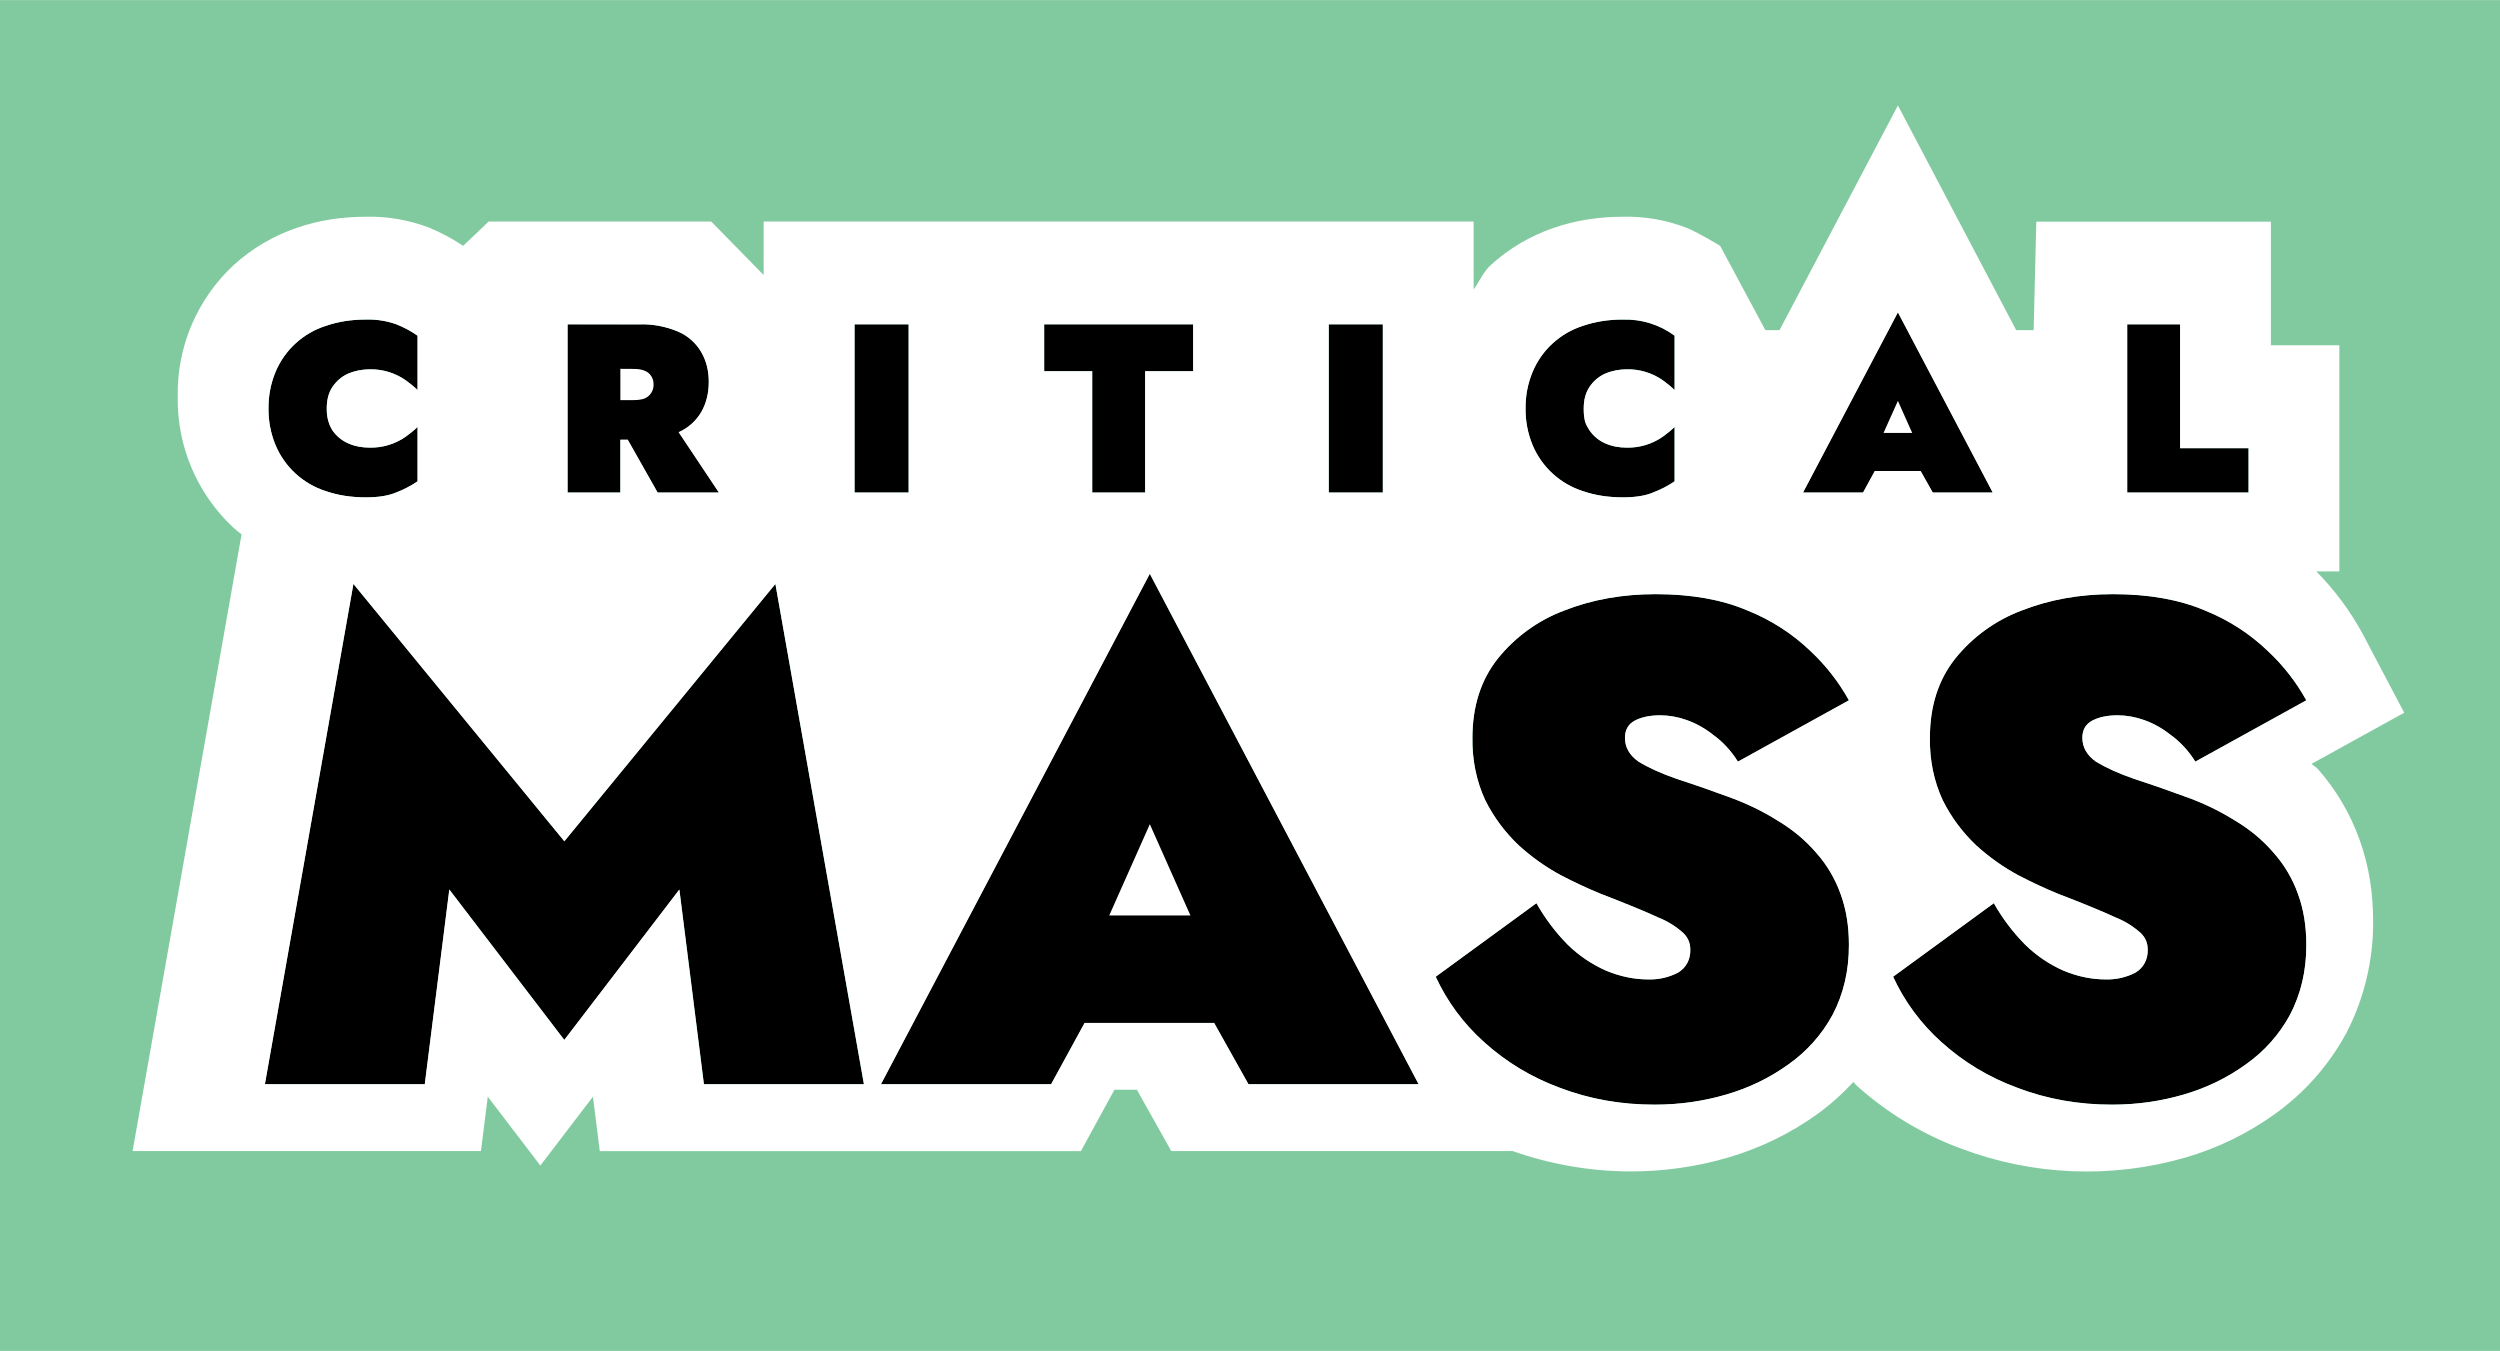
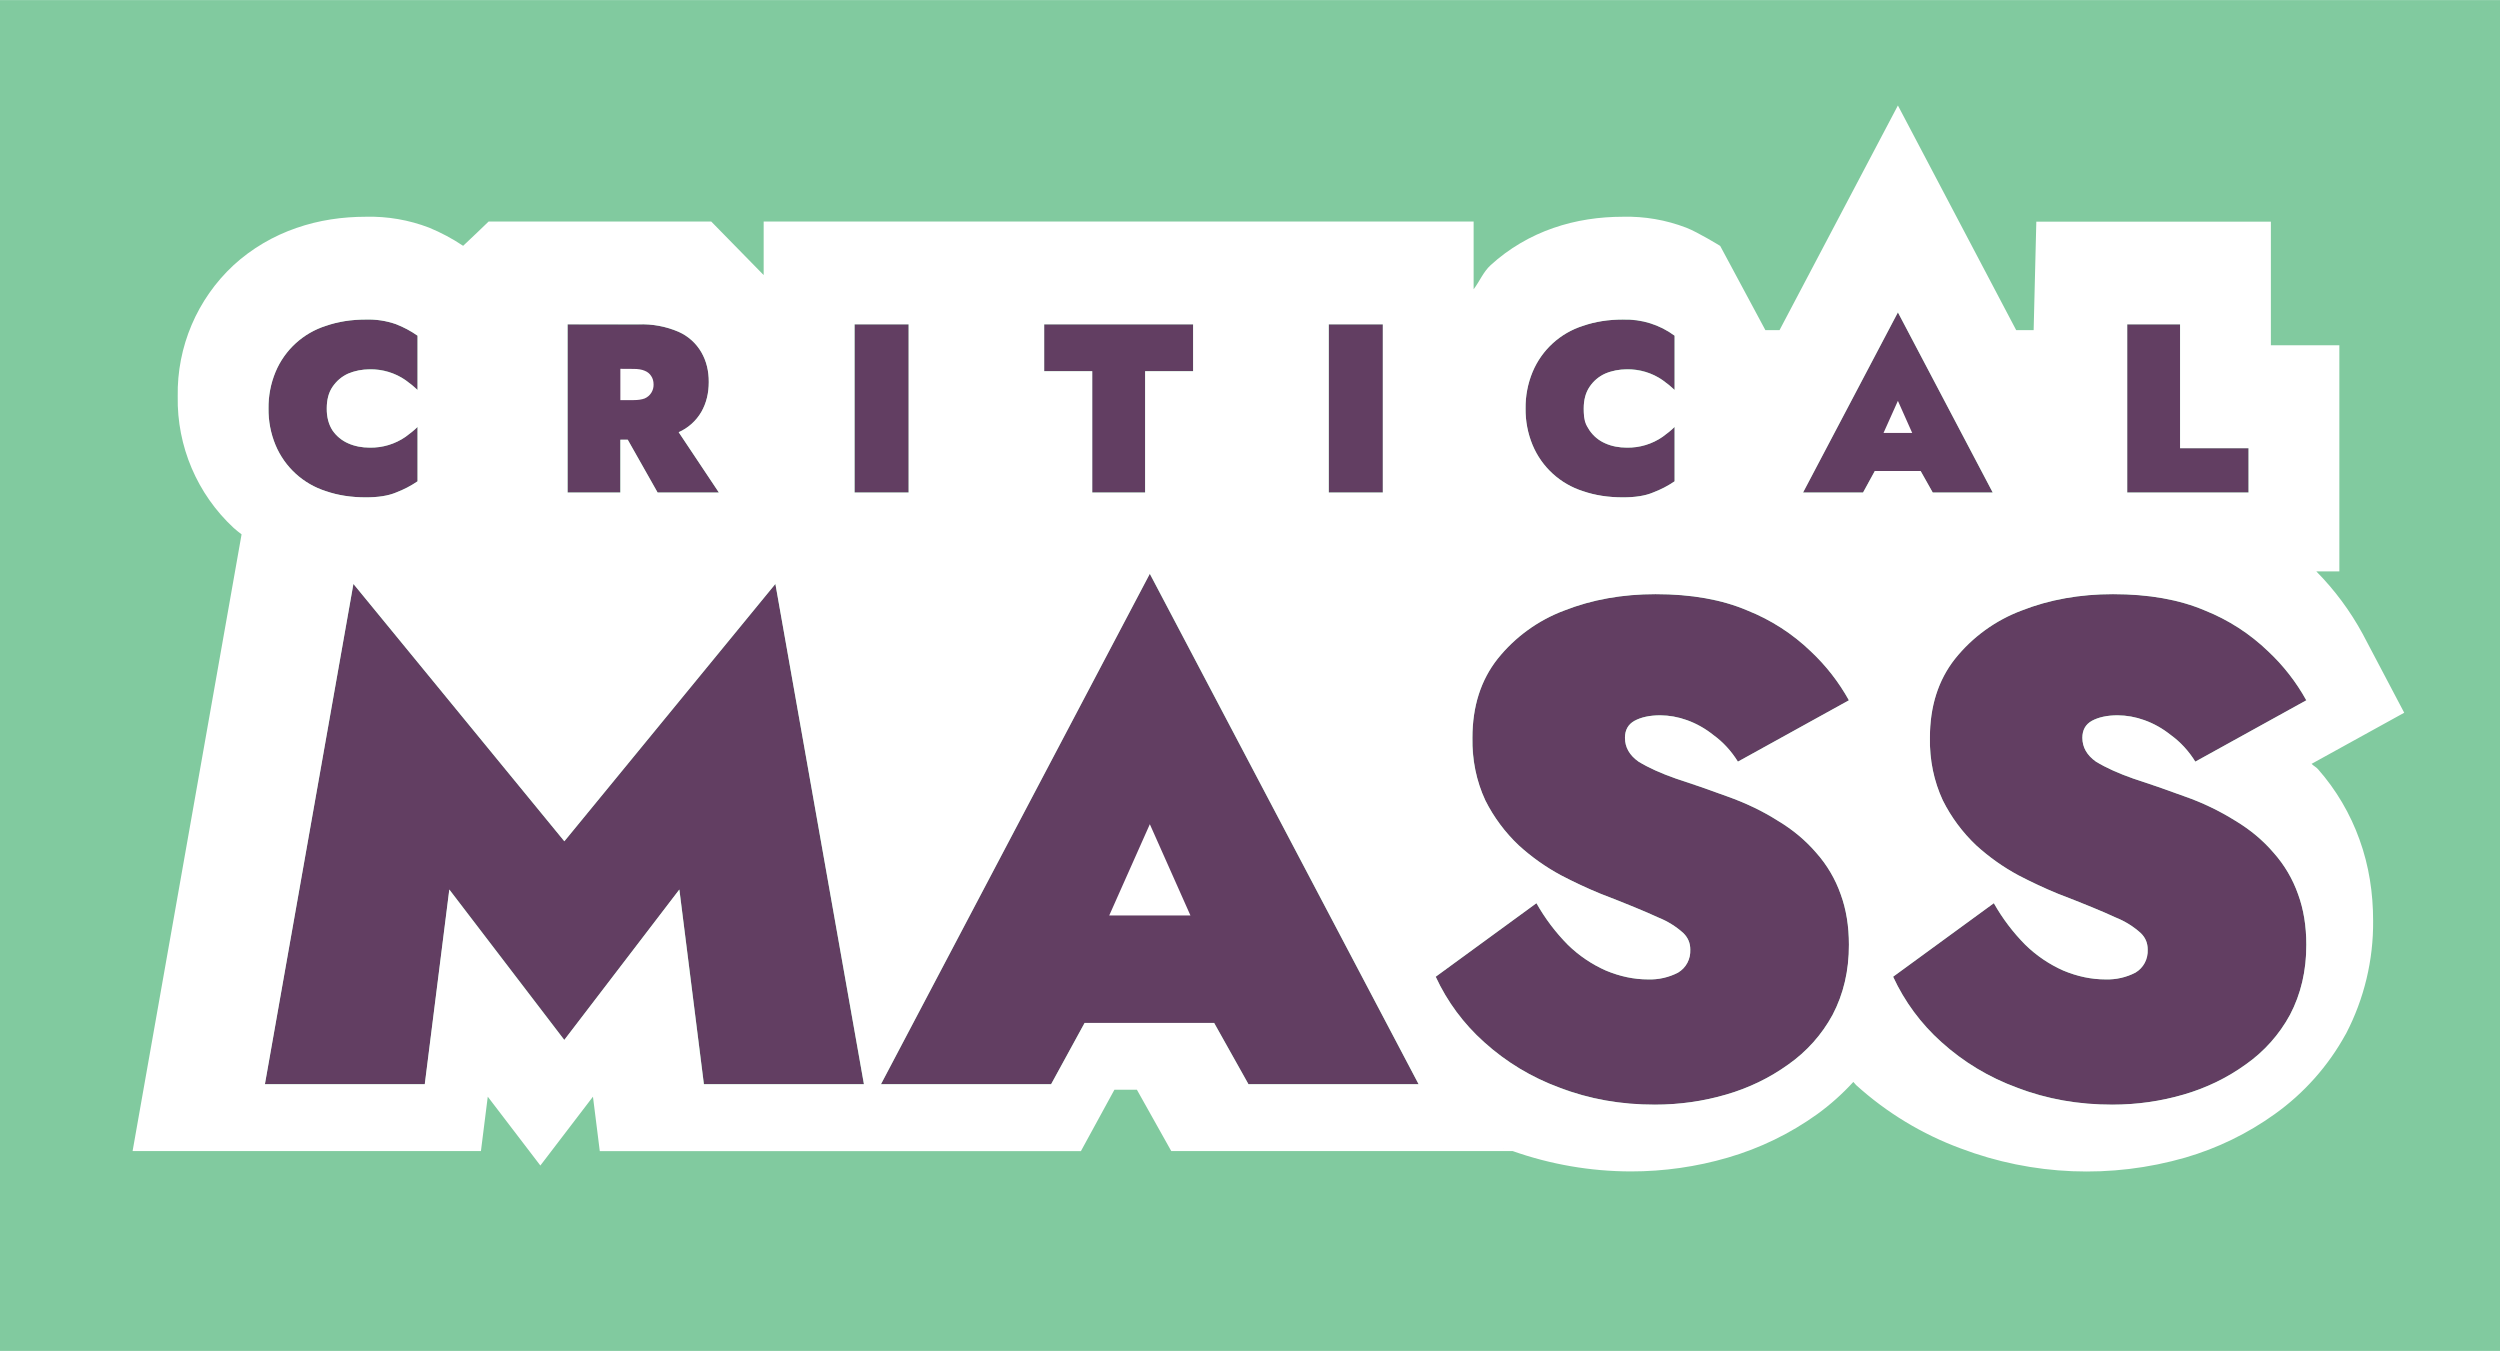
<svg xmlns="http://www.w3.org/2000/svg" viewBox="0 0 270.93 146.39">
  <path d="M-30.43 75.41H240.5V221.8H-30.43z" style="fill:#81ca9f;fill-opacity:1;stroke:none;stroke-width:19.227;stroke-dasharray:none;stroke-opacity:1;paint-order:markers stroke fill" transform="translate(30.43 -75.4)" />
-   <path d="m175.25 109.25-10.29 19.53h6.51l1.28-2.34h4.96l1.31 2.34h6.51zm-166.03.78c-1.58 0-3.02.23-4.32.68a8.8 8.8 0 0 0-5.47 5 10 10 0 0 0-.76 3.96 10 10 0 0 0 .76 3.96 8.8 8.8 0 0 0 5.47 5c1.3.45 2.74.67 4.32.67 1.34 0 2.42-.17 3.26-.52.85-.33 1.63-.73 2.34-1.22v-5.89c-.38.37-.82.73-1.3 1.07a6.6 6.6 0 0 1-3.88 1.17c-.85 0-1.64-.15-2.35-.46a4.04 4.04 0 0 1-1.69-1.41 4.27 4.27 0 0 1-.62-2.37c0-.94.2-1.72.62-2.34.43-.65 1-1.12 1.7-1.44a6.61 6.61 0 0 1 6.22.7c.48.35.92.7 1.3 1.07v-5.88c-.71-.5-1.5-.92-2.34-1.25a9 9 0 0 0-3.26-.5m136.23 0c-1.58 0-3.02.23-4.32.68a8.8 8.8 0 0 0-5.47 5 10 10 0 0 0-.76 3.96 10 10 0 0 0 .76 3.96 8.8 8.8 0 0 0 5.47 5c1.3.45 2.74.67 4.32.67 1.34 0 2.42-.17 3.25-.52.85-.33 1.64-.73 2.35-1.22v-5.89c-.38.37-.82.73-1.3 1.07a6.6 6.6 0 0 1-3.88 1.17c-.85 0-1.64-.15-2.35-.46a4.04 4.04 0 0 1-1.69-1.41 4.27 4.27 0 0 1-.63-2.37q0-1.41.63-2.34c.43-.65 1-1.12 1.7-1.44a6.6 6.6 0 0 1 6.22.7c.48.35.92.7 1.3 1.07v-5.88a8.98 8.98 0 0 0-5.6-1.74zm-114.37.52v18.23h5.72v-5.72h.8l3.24 5.72h6.64l-4.36-6.54a5.35 5.35 0 0 0 2.46-2.2c.54-.96.8-2.04.8-3.24a6.3 6.3 0 0 0-.8-3.22 5.35 5.35 0 0 0-2.47-2.22 10 10 0 0 0-4.35-.8H36.8zm31.1 0v18.23h5.86v-18.23zm20.55 0v5.08h5.2v13.15h5.74v-13.15h5.2v-5.08zm30.84 0v18.23h5.86v-18.23zm86.53 0v18.23h13.15v-4.81h-7.42v-13.42ZM94.17 137.58 65.04 192.9h18.44l3.63-6.64h14.04l3.72 6.64h18.44zm-86.3 1.1-9.6 54.22h17.34l2.66-21.1 12.46 16.3 12.47-16.3 2.66 21.1h17.33l-9.59-54.22-22.87 27.89zm141.12 1.11c-3.6 0-6.89.59-9.89 1.77a16.8 16.8 0 0 0-7.23 5.24c-1.82 2.3-2.73 5.16-2.73 8.56 0 2.6.47 4.86 1.4 6.78a17.5 17.5 0 0 0 3.62 4.87 23 23 0 0 0 4.57 3.25c1.62.83 3.05 1.5 4.28 1.99 2.8 1.08 4.9 1.94 6.27 2.58a9 9 0 0 1 2.73 1.7c.5.49.74 1.08.74 1.77 0 1.13-.44 1.96-1.33 2.5a6.6 6.6 0 0 1-3.25.74c-1.52 0-3.05-.32-4.57-.96a14 14 0 0 1-4.13-2.8 21.2 21.2 0 0 1-3.4-4.5l-10.91 7.97a21.7 21.7 0 0 0 5.24 7.08 25 25 0 0 0 8.18 4.94 28.5 28.5 0 0 0 10.33 1.85c2.66 0 5.24-.37 7.75-1.1 2.5-.75 4.74-1.83 6.71-3.26a15.75 15.75 0 0 0 4.8-5.38 15.9 15.9 0 0 0 1.77-7.6c0-2.01-.3-3.83-.89-5.46a13.5 13.5 0 0 0-2.65-4.5 16.8 16.8 0 0 0-4.14-3.46 27.5 27.5 0 0 0-5.53-2.66 147 147 0 0 0-5.53-1.92 21.3 21.3 0 0 1-4.06-1.84c-.98-.7-1.47-1.55-1.47-2.58 0-.84.34-1.45 1.03-1.85.74-.4 1.67-.59 2.8-.59.94 0 1.9.17 2.88.52q1.47.51 2.88 1.62c.98.69 1.86 1.65 2.65 2.88l12.03-6.64a21.7 21.7 0 0 0-4.13-5.31 21.2 21.2 0 0 0-6.87-4.43c-2.75-1.18-6.07-1.77-9.95-1.77m49.57 0c-3.6 0-6.89.59-9.89 1.77a16.8 16.8 0 0 0-7.23 5.24c-1.82 2.3-2.73 5.16-2.73 8.56 0 2.6.47 4.86 1.4 6.78a17.5 17.5 0 0 0 3.62 4.87c1.48 1.33 3 2.41 4.57 3.25 1.63.83 3.05 1.5 4.28 1.99 2.8 1.08 4.9 1.94 6.27 2.58a9 9 0 0 1 2.73 1.7c.5.49.74 1.08.74 1.77 0 1.13-.44 1.96-1.33 2.5a6.6 6.6 0 0 1-3.24.74c-1.53 0-3.05-.32-4.58-.96a14 14 0 0 1-4.13-2.8 21.2 21.2 0 0 1-3.4-4.5l-10.91 7.97a21.7 21.7 0 0 0 5.24 7.08 25 25 0 0 0 8.19 4.94 28.5 28.5 0 0 0 10.32 1.85c2.66 0 5.24-.37 7.75-1.1 2.5-.75 4.75-1.83 6.71-3.26a15.75 15.75 0 0 0 4.8-5.38 15.9 15.9 0 0 0 1.77-7.6c0-2.01-.3-3.83-.89-5.46a13.5 13.5 0 0 0-2.65-4.5 16.8 16.8 0 0 0-4.13-3.46 27.5 27.5 0 0 0-5.54-2.66 147 147 0 0 0-5.53-1.92 21.3 21.3 0 0 1-4.06-1.84c-.98-.7-1.47-1.55-1.47-2.58 0-.84.34-1.45 1.03-1.85.74-.4 1.67-.59 2.8-.59.94 0 1.9.17 2.88.52.99.34 1.94.88 2.88 1.62.98.69 1.87 1.65 2.65 2.88l12.03-6.64a21.7 21.7 0 0 0-4.13-5.31 21.2 21.2 0 0 0-6.86-4.43q-4.14-1.77-9.96-1.77m-66.1 60.07.06.02a.1.1 0 0 1-.03-.01h-.02z" style="-inkscape-font-specification:&quot;Jost Heavy&quot;;fill:#000;fill-opacity:1;stroke-width:2.461" transform="translate(30.43 -75.4)" />
-   <path d="m175.25 86.83-12.83 24.35h-1.53l-4.9-9.13s-2.4-1.48-3.69-1.98a17.9 17.9 0 0 0-6.85-1.18c-2.52 0-5.08.36-7.55 1.22-2.43.84-4.8 2.2-6.79 4.03-.79.72-1.19 1.75-1.84 2.61v-7.34H52.33v5.8l-5.68-5.8H22.52l-1.28 1.23-1.48 1.4a21 21 0 0 0-3.69-1.97 17.9 17.9 0 0 0-6.85-1.18c-2.52 0-5.08.36-7.54 1.22-2.44.84-4.81 2.2-6.8 4.03a18.95 18.95 0 0 0-6.05 14.23 18.97 18.97 0 0 0 6.06 14.24c.27.25.57.47.86.7l-11.81 66.83h37.75l.74-5.89 5.7 7.46 5.7-7.46.74 5.9h52.14l3.63-6.65h2.44l3.72 6.64h36.99a38.7 38.7 0 0 0 12.82 2.21c3.57 0 7.1-.5 10.52-1.5a31.9 31.9 0 0 0 9.67-4.7 26 26 0 0 0 3.92-3.5l.3.34a34.9 34.9 0 0 0 11.34 6.87 38.56 38.56 0 0 0 24.34.99 31.9 31.9 0 0 0 9.67-4.7 25.96 25.96 0 0 0 7.7-8.66l.03-.04.02-.04a26 26 0 0 0 2.93-12.23c0-2.96-.44-5.94-1.47-8.78a23.6 23.6 0 0 0-4.5-7.64c-.2-.23-.49-.36-.7-.58l10.04-5.54-4.5-8.54a30 30 0 0 0-5.03-6.78h2.5v-24.5h-7.42v-13.4h-25.42l-.29 11.76h-1.89zm0 22.42 10.28 19.53h-6.5l-1.32-2.34h-4.96l-1.28 2.34h-6.5zm-166.03.78a9 9 0 0 1 3.26.5c.85.33 1.63.75 2.34 1.25v5.88c-.38-.36-.82-.72-1.3-1.06a6.6 6.6 0 0 0-3.88-1.17c-.85 0-1.63.15-2.35.46-.7.32-1.25.8-1.69 1.44-.42.62-.62 1.4-.62 2.34s.2 1.73.62 2.37a4 4 0 0 0 1.7 1.4c.7.32 1.49.47 2.34.47a6.6 6.6 0 0 0 3.88-1.17c.48-.35.92-.7 1.3-1.07v5.89c-.71.49-1.5.9-2.34 1.22-.84.35-1.92.52-3.26.52-1.58 0-3.02-.22-4.32-.67a8.8 8.8 0 0 1-5.47-5 10 10 0 0 1-.76-3.96 10 10 0 0 1 .76-3.96 8.8 8.8 0 0 1 5.47-5c1.3-.45 2.74-.68 4.32-.68m136.23 0a8.9 8.9 0 0 1 5.6 1.75v5.88c-.38-.36-.82-.72-1.3-1.06a6.6 6.6 0 0 0-3.88-1.17c-.85 0-1.64.15-2.35.46a4 4 0 0 0-1.69 1.44q-.63.93-.63 2.34c0 1.41.21 1.73.63 2.37.43.62 1 1.1 1.7 1.4.7.32 1.49.47 2.34.47a6.6 6.6 0 0 0 3.88-1.17c.48-.35.92-.7 1.3-1.07v5.89c-.71.49-1.5.9-2.35 1.22-.83.35-1.91.52-3.25.52-1.58 0-3.02-.22-4.32-.67a8.8 8.8 0 0 1-5.47-5 10 10 0 0 1-.76-3.96 10 10 0 0 1 .76-3.96 8.8 8.8 0 0 1 5.47-5c1.3-.45 2.74-.68 4.32-.68m-114.37.52h7.68a10 10 0 0 1 4.35.81 5.35 5.35 0 0 1 2.47 2.22c.54.93.8 2 .8 3.22 0 1.2-.26 2.28-.8 3.23a5.35 5.35 0 0 1-2.46 2.21l4.36 6.54h-6.64l-3.24-5.73h-.8v5.73h-5.72zm31.1 0h5.86v18.23h-5.86zm20.55 0h16.14v5.08h-5.2v13.15h-5.73v-13.15h-5.21zm30.84 0h5.86v18.23h-5.86zm86.53 0h5.73v13.42h7.42v4.81H200.1zm-163.3 4.82v3.39h1.44q.72 0 1.2-.18a1.6 1.6 0 0 0 .96-1.51c0-.37-.09-.67-.26-.92-.16-.26-.4-.45-.7-.57-.32-.14-.72-.2-1.2-.2zm138.45 3.47-1.56 3.48h3.11zm-81.07 18.74 29.13 55.32h-18.44l-3.72-6.64H87.11l-3.63 6.64H65.04Zm-86.31 1.1 22.86 27.89 22.87-27.89 9.6 54.22H45.85l-2.66-21.1-12.47 16.3-12.46-16.3-2.66 21.1H-1.72Zm141.12 1.11c3.88 0 7.2.59 9.95 1.77a21.2 21.2 0 0 1 6.87 4.43 21.7 21.7 0 0 1 4.13 5.3l-12.03 6.65a10.1 10.1 0 0 0-2.65-2.88 10 10 0 0 0-2.88-1.62 8.7 8.7 0 0 0-2.88-.52c-1.13 0-2.06.2-2.8.6-.69.38-1.03 1-1.03 1.83 0 1.04.49 1.9 1.47 2.59 1.03.64 2.39 1.25 4.06 1.84 1.67.54 3.52 1.18 5.53 1.92 2.07.74 3.91 1.62 5.53 2.66 1.63.98 3 2.13 4.14 3.46a13.5 13.5 0 0 1 2.65 4.5c.6 1.63.89 3.45.89 5.46 0 2.85-.6 5.39-1.77 7.6a15.75 15.75 0 0 1-4.8 5.38 21.8 21.8 0 0 1-6.71 3.25c-2.51.74-5.1 1.1-7.75 1.1-3.69 0-7.13-.6-10.33-1.84a25 25 0 0 1-8.18-4.94 21.7 21.7 0 0 1-5.24-7.08l10.92-7.97a21.2 21.2 0 0 0 3.39 4.5 14 14 0 0 0 4.13 2.8c1.53.64 3.05.96 4.57.96a6.6 6.6 0 0 0 3.25-.73 2.73 2.73 0 0 0 1.33-2.51c0-.7-.25-1.28-.74-1.77a9 9 0 0 0-2.73-1.7q-2.07-.96-6.27-2.58a51 51 0 0 1-4.28-2 23 23 0 0 1-4.57-3.24 17.5 17.5 0 0 1-3.62-4.87 15.34 15.34 0 0 1-1.4-6.79q0-5.085 2.73-8.55a16.8 16.8 0 0 1 7.23-5.24c3-1.18 6.3-1.77 9.89-1.77m49.57 0q5.82 0 9.96 1.77a21.2 21.2 0 0 1 6.86 4.43 21.6 21.6 0 0 1 4.13 5.3l-12.03 6.65a10.1 10.1 0 0 0-2.65-2.88 10 10 0 0 0-2.88-1.62 8.7 8.7 0 0 0-2.88-.52c-1.13 0-2.06.2-2.8.6-.69.38-1.03 1-1.03 1.83 0 1.04.5 1.9 1.47 2.59 1.04.64 2.39 1.25 4.06 1.84 1.67.54 3.52 1.18 5.53 1.92a27.5 27.5 0 0 1 5.54 2.66c1.62.98 3 2.13 4.13 3.46a13.5 13.5 0 0 1 2.65 4.5c.6 1.63.89 3.45.89 5.46 0 2.85-.6 5.39-1.77 7.6a15.75 15.75 0 0 1-4.8 5.38 21.8 21.8 0 0 1-6.7 3.25c-2.52.74-5.1 1.1-7.76 1.1-3.68 0-7.13-.6-10.32-1.84a25 25 0 0 1-8.2-4.94 21.7 21.7 0 0 1-5.23-7.08l10.92-7.97a21.2 21.2 0 0 0 3.4 4.5 14 14 0 0 0 4.12 2.8c1.53.64 3.05.96 4.58.96a6.6 6.6 0 0 0 3.24-.73 2.73 2.73 0 0 0 1.33-2.51c0-.7-.24-1.28-.74-1.77a9 9 0 0 0-2.73-1.7q-2.055-.96-6.27-2.58a51 51 0 0 1-4.28-2 23 23 0 0 1-4.57-3.24 17.5 17.5 0 0 1-3.61-4.87 15.34 15.34 0 0 1-1.4-6.79c0-3.39.9-6.24 2.72-8.55a16.8 16.8 0 0 1 7.23-5.24c3-1.18 6.3-1.77 9.89-1.77M94.18 164.72l-4.4 9.89h8.8zm38.27 35.13c.01 0 .03 0 .04.02l.03.02z" style="-inkscape-font-specification:&quot;Jost Heavy&quot;;fill:#fff;fill-opacity:1;stroke-width:2.461" transform="translate(30.43 -75.4)" />
+   <path d="m175.25 109.25-10.29 19.53h6.51l1.28-2.34h4.96l1.31 2.34h6.51zm-166.03.78c-1.58 0-3.02.23-4.32.68a8.8 8.8 0 0 0-5.47 5 10 10 0 0 0-.76 3.96 10 10 0 0 0 .76 3.96 8.8 8.8 0 0 0 5.47 5c1.3.45 2.74.67 4.32.67 1.34 0 2.42-.17 3.26-.52.85-.33 1.63-.73 2.34-1.22v-5.89c-.38.37-.82.73-1.3 1.07a6.6 6.6 0 0 1-3.88 1.17c-.85 0-1.64-.15-2.35-.46a4.04 4.04 0 0 1-1.69-1.41 4.27 4.27 0 0 1-.62-2.37c0-.94.2-1.72.62-2.34.43-.65 1-1.12 1.7-1.44a6.61 6.61 0 0 1 6.22.7c.48.35.92.7 1.3 1.07v-5.88c-.71-.5-1.5-.92-2.34-1.25a9 9 0 0 0-3.26-.5m136.23 0c-1.58 0-3.02.23-4.32.68a8.8 8.8 0 0 0-5.47 5 10 10 0 0 0-.76 3.96 10 10 0 0 0 .76 3.96 8.8 8.8 0 0 0 5.47 5c1.3.45 2.74.67 4.32.67 1.34 0 2.42-.17 3.25-.52.85-.33 1.64-.73 2.35-1.22v-5.89c-.38.37-.82.73-1.3 1.07a6.6 6.6 0 0 1-3.88 1.17c-.85 0-1.64-.15-2.35-.46a4.04 4.04 0 0 1-1.69-1.41 4.27 4.27 0 0 1-.63-2.37q0-1.41.63-2.34c.43-.65 1-1.12 1.7-1.44a6.6 6.6 0 0 1 6.22.7c.48.35.92.7 1.3 1.07v-5.88a8.98 8.98 0 0 0-5.6-1.74zm-114.37.52v18.23h5.72v-5.72h.8l3.24 5.72h6.64l-4.36-6.54a5.35 5.35 0 0 0 2.46-2.2c.54-.96.8-2.04.8-3.24a6.3 6.3 0 0 0-.8-3.22 5.35 5.35 0 0 0-2.47-2.22 10 10 0 0 0-4.35-.8H36.8zm31.1 0v18.23h5.86v-18.23zm20.55 0v5.08h5.2v13.15h5.74v-13.15h5.2v-5.08zm30.84 0v18.23h5.86v-18.23zm86.53 0v18.23h13.15v-4.81h-7.42v-13.42ZM94.17 137.58 65.04 192.9h18.44l3.63-6.64h14.04l3.72 6.64h18.44zm-86.3 1.1-9.6 54.22h17.34l2.66-21.1 12.46 16.3 12.47-16.3 2.66 21.1h17.33l-9.59-54.22-22.87 27.89zm141.12 1.11c-3.6 0-6.89.59-9.89 1.77a16.8 16.8 0 0 0-7.23 5.24c-1.82 2.3-2.73 5.16-2.73 8.56 0 2.6.47 4.86 1.4 6.78a17.5 17.5 0 0 0 3.62 4.87 23 23 0 0 0 4.57 3.25c1.62.83 3.05 1.5 4.28 1.99 2.8 1.08 4.9 1.94 6.27 2.58a9 9 0 0 1 2.73 1.7c.5.49.74 1.08.74 1.77 0 1.13-.44 1.96-1.33 2.5a6.6 6.6 0 0 1-3.25.74c-1.52 0-3.05-.32-4.57-.96a14 14 0 0 1-4.13-2.8 21.2 21.2 0 0 1-3.4-4.5l-10.91 7.97a21.7 21.7 0 0 0 5.24 7.08 25 25 0 0 0 8.18 4.94 28.5 28.5 0 0 0 10.33 1.85c2.66 0 5.24-.37 7.75-1.1 2.5-.75 4.74-1.83 6.71-3.26a15.75 15.75 0 0 0 4.8-5.38 15.9 15.9 0 0 0 1.77-7.6c0-2.01-.3-3.83-.89-5.46a13.5 13.5 0 0 0-2.65-4.5 16.8 16.8 0 0 0-4.14-3.46 27.5 27.5 0 0 0-5.53-2.66 147 147 0 0 0-5.53-1.92 21.3 21.3 0 0 1-4.06-1.84c-.98-.7-1.47-1.55-1.47-2.58 0-.84.34-1.45 1.03-1.85.74-.4 1.67-.59 2.8-.59.94 0 1.9.17 2.88.52q1.47.51 2.88 1.62c.98.69 1.86 1.65 2.65 2.88l12.03-6.64a21.7 21.7 0 0 0-4.13-5.31 21.2 21.2 0 0 0-6.87-4.43c-2.75-1.18-6.07-1.77-9.95-1.77m49.57 0c-3.6 0-6.89.59-9.89 1.77a16.8 16.8 0 0 0-7.23 5.24c-1.82 2.3-2.73 5.16-2.73 8.56 0 2.6.47 4.86 1.4 6.78a17.5 17.5 0 0 0 3.62 4.87c1.48 1.33 3 2.41 4.57 3.25 1.63.83 3.05 1.5 4.28 1.99 2.8 1.08 4.9 1.94 6.27 2.58a9 9 0 0 1 2.73 1.7c.5.49.74 1.08.74 1.77 0 1.13-.44 1.96-1.33 2.5a6.6 6.6 0 0 1-3.24.74c-1.53 0-3.05-.32-4.58-.96a14 14 0 0 1-4.13-2.8 21.2 21.2 0 0 1-3.4-4.5l-10.91 7.97a21.7 21.7 0 0 0 5.24 7.08 25 25 0 0 0 8.19 4.94 28.5 28.5 0 0 0 10.32 1.85c2.66 0 5.24-.37 7.75-1.1 2.5-.75 4.75-1.83 6.71-3.26a15.75 15.75 0 0 0 4.8-5.38 15.9 15.9 0 0 0 1.77-7.6c0-2.01-.3-3.83-.89-5.46a13.5 13.5 0 0 0-2.65-4.5 16.8 16.8 0 0 0-4.13-3.46 27.5 27.5 0 0 0-5.54-2.66 147 147 0 0 0-5.53-1.92 21.3 21.3 0 0 1-4.06-1.84c-.98-.7-1.47-1.55-1.47-2.58 0-.84.34-1.45 1.03-1.85.74-.4 1.67-.59 2.8-.59.94 0 1.9.17 2.88.52.99.34 1.94.88 2.88 1.62.98.69 1.87 1.65 2.65 2.88l12.03-6.64a21.7 21.7 0 0 0-4.13-5.31 21.2 21.2 0 0 0-6.86-4.43q-4.14-1.77-9.96-1.77m-66.1 60.07.06.02a.1.1 0 0 1-.03-.01h-.02z" style="-inkscape-font-specification:&quot;Jost Heavy&quot;;fill:#623E62;fill-opacity:1;stroke-width:2.461" transform="translate(30.43 -75.4)" />
+   <path d="m175.25 86.83-12.83 24.35h-1.53l-4.9-9.13s-2.4-1.48-3.69-1.98a17.9 17.9 0 0 0-6.85-1.18c-2.52 0-5.08.36-7.55 1.22-2.43.84-4.8 2.2-6.79 4.03-.79.72-1.19 1.75-1.84 2.61v-7.34H52.33v5.8l-5.68-5.8H22.52l-1.28 1.23-1.48 1.4a21 21 0 0 0-3.69-1.97 17.9 17.9 0 0 0-6.85-1.18c-2.52 0-5.08.36-7.54 1.22-2.44.84-4.81 2.2-6.8 4.03a18.95 18.95 0 0 0-6.05 14.23 18.97 18.97 0 0 0 6.06 14.24c.27.25.57.47.86.7l-11.81 66.83h37.75l.74-5.89 5.7 7.46 5.7-7.46.74 5.9h52.14l3.63-6.65h2.44l3.72 6.64h36.99a38.7 38.7 0 0 0 12.82 2.21c3.57 0 7.1-.5 10.52-1.5a31.9 31.9 0 0 0 9.67-4.7 26 26 0 0 0 3.92-3.5l.3.34a34.9 34.9 0 0 0 11.34 6.87 38.56 38.56 0 0 0 24.34.99 31.9 31.9 0 0 0 9.67-4.7 25.96 25.96 0 0 0 7.7-8.66l.03-.04.02-.04a26 26 0 0 0 2.93-12.23c0-2.96-.44-5.94-1.47-8.78a23.6 23.6 0 0 0-4.5-7.64c-.2-.23-.49-.36-.7-.58l10.04-5.54-4.5-8.54a30 30 0 0 0-5.03-6.78h2.5v-24.5h-7.42v-13.4h-25.42l-.29 11.76h-1.89zm0 22.42 10.28 19.53h-6.5l-1.32-2.34h-4.96l-1.28 2.34h-6.5zm-166.03.78a9 9 0 0 1 3.26.5c.85.33 1.63.75 2.34 1.25v5.88c-.38-.36-.82-.72-1.3-1.06a6.6 6.6 0 0 0-3.88-1.17c-.85 0-1.63.15-2.35.46-.7.32-1.25.8-1.69 1.44-.42.62-.62 1.4-.62 2.34s.2 1.73.62 2.37a4 4 0 0 0 1.7 1.4c.7.32 1.49.47 2.34.47a6.6 6.6 0 0 0 3.88-1.17c.48-.35.92-.7 1.3-1.07v5.89c-.71.49-1.5.9-2.34 1.22-.84.35-1.92.52-3.26.52-1.58 0-3.02-.22-4.32-.67a8.8 8.8 0 0 1-5.47-5 10 10 0 0 1-.76-3.96 10 10 0 0 1 .76-3.96 8.8 8.8 0 0 1 5.47-5c1.3-.45 2.74-.68 4.32-.68m136.23 0a8.9 8.9 0 0 1 5.6 1.75v5.88c-.38-.36-.82-.72-1.3-1.06a6.6 6.6 0 0 0-3.88-1.17c-.85 0-1.64.15-2.35.46a4 4 0 0 0-1.69 1.44q-.63.93-.63 2.34c0 1.41.21 1.73.63 2.37.43.62 1 1.1 1.7 1.4.7.32 1.49.47 2.34.47a6.6 6.6 0 0 0 3.88-1.17c.48-.35.92-.7 1.3-1.07v5.89c-.71.49-1.5.9-2.35 1.22-.83.35-1.91.52-3.25.52-1.58 0-3.02-.22-4.32-.67a8.8 8.8 0 0 1-5.47-5 10 10 0 0 1-.76-3.96 10 10 0 0 1 .76-3.96 8.8 8.8 0 0 1 5.47-5c1.3-.45 2.74-.68 4.32-.68m-114.37.52h7.68a10 10 0 0 1 4.35.81 5.35 5.35 0 0 1 2.47 2.22c.54.93.8 2 .8 3.22 0 1.2-.26 2.28-.8 3.23a5.35 5.35 0 0 1-2.46 2.21l4.36 6.54h-6.64l-3.24-5.73h-.8v5.73h-5.72zm31.1 0h5.86v18.23h-5.86zm20.55 0h16.14v5.08h-5.2v13.15h-5.73v-13.15h-5.21zm30.84 0h5.86v18.23h-5.86zm86.53 0h5.73v13.42h7.42v4.81H200.1zm-163.3 4.82v3.39h1.44q.72 0 1.2-.18a1.6 1.6 0 0 0 .96-1.51c0-.37-.09-.67-.26-.92-.16-.26-.4-.45-.7-.57-.32-.14-.72-.2-1.2-.2zm138.45 3.47-1.56 3.48h3.11zm-81.07 18.74 29.13 55.32h-18.44l-3.72-6.64H87.11l-3.63 6.64H65.04Zm-86.31 1.1 22.86 27.89 22.87-27.89 9.6 54.22H45.85l-2.66-21.1-12.47 16.3-12.46-16.3-2.66 21.1H-1.72Zm141.12 1.11c3.88 0 7.2.59 9.95 1.77a21.2 21.2 0 0 1 6.87 4.43 21.7 21.7 0 0 1 4.13 5.3l-12.03 6.65a10.1 10.1 0 0 0-2.65-2.88 10 10 0 0 0-2.88-1.62 8.7 8.7 0 0 0-2.88-.52c-1.13 0-2.06.2-2.8.6-.69.38-1.03 1-1.03 1.83 0 1.04.49 1.9 1.47 2.59 1.03.64 2.39 1.25 4.06 1.84 1.67.54 3.52 1.18 5.53 1.92 2.07.74 3.91 1.62 5.53 2.66 1.63.98 3 2.13 4.14 3.46a13.5 13.5 0 0 1 2.65 4.5c.6 1.63.89 3.45.89 5.46 0 2.85-.6 5.39-1.77 7.6a15.75 15.75 0 0 1-4.8 5.38 21.8 21.8 0 0 1-6.71 3.25c-2.51.74-5.1 1.1-7.75 1.1-3.69 0-7.13-.6-10.33-1.84a25 25 0 0 1-8.18-4.94 21.7 21.7 0 0 1-5.24-7.08l10.92-7.97a21.2 21.2 0 0 0 3.39 4.5 14 14 0 0 0 4.13 2.8c1.53.64 3.05.96 4.57.96a6.6 6.6 0 0 0 3.25-.73 2.73 2.73 0 0 0 1.33-2.51c0-.7-.25-1.28-.74-1.77a9 9 0 0 0-2.73-1.7q-2.07-.96-6.27-2.58a51 51 0 0 1-4.28-2 23 23 0 0 1-4.57-3.24 17.5 17.5 0 0 1-3.62-4.87 15.34 15.34 0 0 1-1.4-6.79q0-5.085 2.73-8.55a16.8 16.8 0 0 1 7.23-5.24c3-1.18 6.3-1.77 9.89-1.77m49.57 0q5.82 0 9.96 1.77a21.2 21.2 0 0 1 6.86 4.43 21.6 21.6 0 0 1 4.13 5.3l-12.03 6.65a10.1 10.1 0 0 0-2.65-2.88 10 10 0 0 0-2.88-1.62 8.7 8.7 0 0 0-2.88-.52c-1.13 0-2.06.2-2.8.6-.69.38-1.03 1-1.03 1.83 0 1.04.5 1.9 1.47 2.59 1.04.64 2.39 1.25 4.06 1.84 1.67.54 3.52 1.18 5.53 1.92a27.5 27.5 0 0 1 5.54 2.66c1.62.98 3 2.13 4.13 3.46a13.5 13.5 0 0 1 2.65 4.5c.6 1.63.89 3.45.89 5.46 0 2.85-.6 5.39-1.77 7.6a15.75 15.75 0 0 1-4.8 5.38 21.8 21.8 0 0 1-6.7 3.25c-2.52.74-5.1 1.1-7.76 1.1-3.68 0-7.13-.6-10.32-1.84a25 25 0 0 1-8.2-4.94 21.7 21.7 0 0 1-5.23-7.08l10.92-7.97a21.2 21.2 0 0 0 3.4 4.5 14 14 0 0 0 4.12 2.8c1.53.64 3.05.96 4.58.96a6.6 6.6 0 0 0 3.24-.73 2.73 2.73 0 0 0 1.33-2.51c0-.7-.24-1.28-.74-1.77a9 9 0 0 0-2.73-1.7q-2.055-.96-6.27-2.58a51 51 0 0 1-4.28-2 23 23 0 0 1-4.57-3.24 17.5 17.5 0 0 1-3.61-4.87 15.34 15.34 0 0 1-1.4-6.79c0-3.39.9-6.24 2.72-8.55a16.8 16.8 0 0 1 7.23-5.24c3-1.18 6.3-1.77 9.89-1.77M94.18 164.72l-4.4 9.89h8.8zm38.27 35.13c.01 0 .03 0 .04.02l.03.02z" style="-inkscape-font-specification:&quot;Jost Heavy&quot;;fill:#FFFFFF;fill-opacity:1;stroke-width:2.461" transform="translate(30.43 -75.4)" />
</svg>
